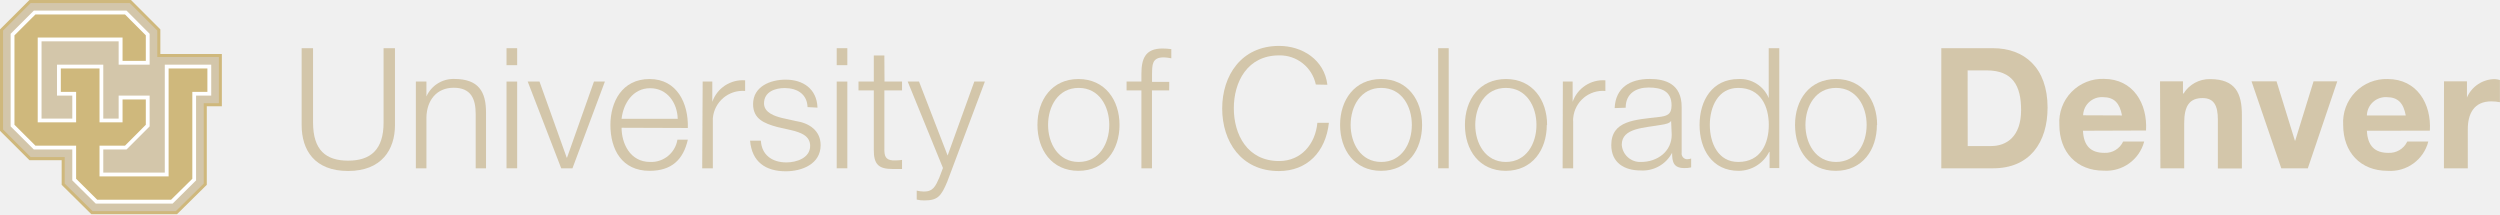
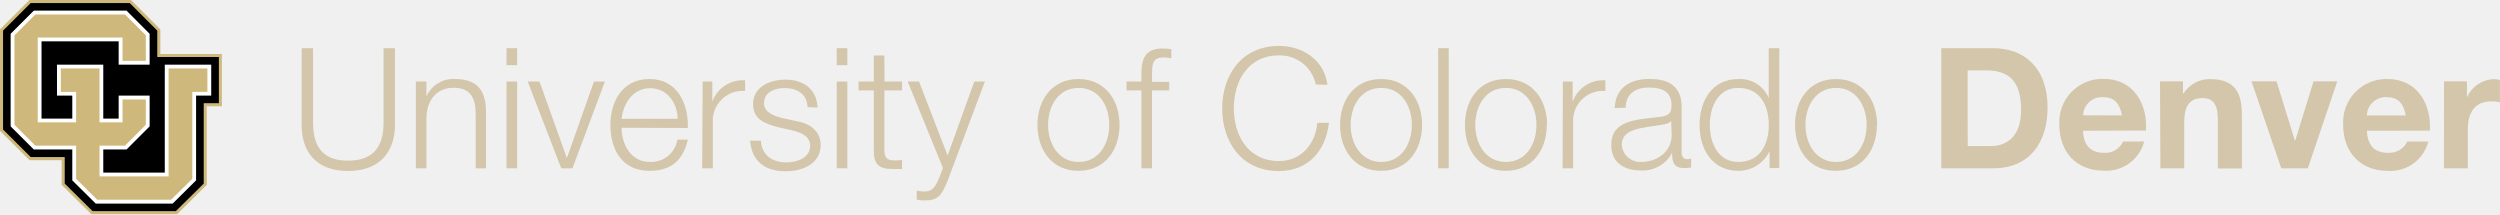
<svg xmlns="http://www.w3.org/2000/svg" fill="#D3C6AA" width="980.37" height="84" viewBox="0 0 326.79 28">
  <polygon fill="#CFB87C" points="3.85 0 0 3.84 0 17.1 3.85 20.94 8.06 20.94 8.06 24.16 11.94 28 23.14 28 27.03 24.16 27.03 13.89 29 13.89 29 7.06 20.96 7.06 20.96 3.84 17.12 0 3.85 0" />
-   <polygon points="4.01 0.4 0.4 4 0.4 16.93 4.01 20.53 8.46 20.53 8.46 24 12.1 27.6 22.98 27.6 26.63 24 26.63 13.49 28.61 13.49 28.61 7.45 20.56 7.45 20.56 4 16.96 0.4 4.01 0.4" />
+   <polygon fill="#000" points="4.01 0.4 0.4 4 0.4 16.93 4.01 20.53 8.46 20.53 8.46 24 12.1 27.6 22.98 27.6 26.63 24 26.63 13.49 28.61 13.49 28.61 7.45 20.56 7.45 20.56 4 16.96 0.4 4.01 0.4" />
  <polygon fill="#FFF" points="4.42 19.54 9.45 19.54 9.45 23.58 12.51 26.61 22.57 26.61 25.63 23.58 25.63 12.5 27.61 12.5 27.61 8.45 21.54 8.45 21.54 22.56 13.5 22.56 13.5 19.54 16.54 19.54 19.56 16.52 19.56 12.5 15.51 12.5 15.51 15.5 13.5 15.5 13.5 8.45 7.45 8.45 7.45 12.5 9.45 12.5 9.45 15.5 5.43 15.5 5.43 5.4 15.51 5.4 15.51 8.45 19.56 8.45 19.56 4.42 16.54 1.39 4.42 1.39 1.39 4.42 1.39 16.52 4.42 19.54" />
  <polygon fill="#CFB87C" points="13.01 19.04 16.34 19.04 19.06 16.31 19.06 13 16.02 13 16.02 15.99 13.01 15.99 13.01 8.95 7.95 8.95 7.95 12.01 9.95 12.01 9.95 15.99 4.93 15.99 4.93 4.91 16.02 4.91 16.02 7.96 19.06 7.96 19.06 4.62 16.34 1.89 4.63 1.89 1.89 4.62 1.89 16.31 4.63 19.04 9.95 19.04 9.95 23.37 12.71 26.11 22.36 26.11 25.14 23.37 25.14 12.01 27.11 12.01 27.11 8.95 22.04 8.95 22.04 23.06 13.01 23.06 13.01 19.04" />
  <path d="M39.43,6.3h1.49V16c0,3.66,1.71,5,4.59,5s4.64-1.38,4.63-5V6.3h1.49V16.35c0,3.2-1.74,6-6.12,6s-6.08-2.71-6.08-6Z" />
  <path d="M54.36,10.66h1.38v1.95h0a3.87,3.87,0,0,1,3.63-2.29c3.2,0,4.16,1.67,4.16,4.38V22H62.18v-7.1c0-2-.63-3.43-2.88-3.43s-3.52,1.67-3.56,3.89V22H54.36Z" />
  <path d="M66.21,10.66H67.6V22H66.21Zm0-4.36H67.6V8.52H66.21Z" />
  <polygon points="68.98 10.66 70.52 10.66 74.08 20.61 74.12 20.61 77.64 10.66 79.07 10.66 74.83 22 73.36 22 68.98 10.66" />
  <path d="M88.59,15.53c-.06-2.08-1.36-4-3.61-4s-3.51,2-3.73,4ZM81.25,16.7c0,2,1.08,4.47,3.73,4.47a3.47,3.47,0,0,0,3.57-2.91h1.36c-.59,2.58-2.09,4.07-5,4.07-3.6,0-5.12-2.77-5.12-6,0-3,1.52-6,5.12-6s5.1,3.2,5,6.4Z" />
  <path d="M91.85,10.66h1.26v2.65h0A4.2,4.2,0,0,1,97.4,10.5v1.39a3.91,3.91,0,0,0-4.22,3.56,4.17,4.17,0,0,0,0,.5V22H91.79Z" />
  <path d="M105.56,14c-.06-1.72-1.38-2.49-3-2.49-1.24,0-2.69.49-2.69,2,0,1.23,1.41,1.67,2.35,1.91l1.85.41c1.6.24,3.2,1.17,3.2,3.15,0,2.46-2.44,3.41-4.55,3.41-2.64,0-4.44-1.23-4.67-4h1.41c.1,1.88,1.49,2.84,3.34,2.84,1.3,0,3.1-.57,3.1-2.16,0-1.32-1.23-1.76-2.49-2.06l-1.77-.4c-1.81-.48-3.2-1.1-3.2-3,0-2.31,2.26-3.2,4.26-3.2,2.26,0,4.07,1.19,4.16,3.66Z" />
  <path d="M109.37,10.66h1.39V22h-1.39Zm0-4.36h1.39V8.52h-1.39Z" />
  <path d="M115.62,10.66h2.29v1.16H115.6v7.65c0,.9.13,1.43,1.12,1.5.4,0,.79,0,1.19-.07v1.19c-.41,0-.8,0-1.23,0-1.84,0-2.48-.61-2.46-2.55V11.82h-2V10.66h2V7.25h1.38Z" />
  <path d="M118.65,10.66h1.48l3.74,9.67,3.49-9.67h1.38l-4.91,13.07c-.8,1.92-1.26,2.47-3,2.47a4.12,4.12,0,0,1-1-.11V24.92a4.94,4.94,0,0,0,.94.12c1.23,0,1.52-.73,2-1.79l.49-1.29Z" />
  <path d="M137,16.33c0,2.4,1.32,4.84,4,4.84s4-2.4,4-4.84-1.32-4.84-4-4.84-4,2.4-4,4.84m9.34,0c0,3.25-1.89,6-5.37,6s-5.36-2.75-5.36-6,1.89-6,5.36-6,5.37,2.75,5.37,6" />
  <path d="M152.83,11.82h-2.25V22H149.2V11.82h-1.94V10.66h1.94v-1c0-2,.52-3.32,2.75-3.32a9,9,0,0,1,1.16.08v1.2a5.69,5.69,0,0,0-1-.12c-1.54,0-1.5,1-1.52,2.2v1h2.25Z" />
  <path d="M172,11.05a4.8,4.8,0,0,0-4.8-3.81c-4.16,0-5.92,3.48-5.92,6.91s1.76,6.9,5.92,6.9c2.9,0,4.75-2.24,5-5h1.51c-.43,3.85-2.87,6.31-6.54,6.31-4.95,0-7.41-3.89-7.41-8.18S162.25,6,167.2,6c3,0,5.91,1.78,6.31,5.08Z" />
  <path d="M176.55,16.33c0,2.4,1.32,4.84,4,4.84s4-2.4,4-4.84-1.32-4.84-4-4.84-4,2.4-4,4.84m9.34,0c0,3.25-1.88,6-5.36,6s-5.36-2.75-5.36-6,1.89-6,5.36-6,5.36,2.75,5.36,6" />
  <rect x="187.99" y="6.3" width="1.38" height="15.7" />
  <path d="M192.84,16.33c0,2.4,1.32,4.84,4,4.84s4-2.4,4-4.84-1.32-4.84-4-4.84-4,2.4-4,4.84m9.35,0c0,3.25-1.89,6-5.36,6s-5.34-2.71-5.34-6,1.89-6,5.37-6,5.37,2.75,5.37,6" />
  <path d="M204.29,10.66h1.28v2.65h0a4.2,4.2,0,0,1,4.28-2.81v1.39a3.89,3.89,0,0,0-4.21,3.56,2.79,2.79,0,0,0,0,.5V22h-1.38Z" />
  <path d="M218.44,15.8h0c-.18.33-.8.44-1.17.5-2.35.43-5.28.4-5.28,2.62a2.41,2.41,0,0,0,2.53,2.25c2.11,0,4-1.35,4-3.57Zm-7.38-1.67c.12-2.67,2-3.81,4.59-3.81,2,0,4.17.62,4.17,3.66v6a.74.74,0,0,0,.64.83h.16a1.64,1.64,0,0,0,.44-.09v1.16a3.32,3.32,0,0,1-.89.09c-1.41,0-1.6-.8-1.6-2h0a4.34,4.34,0,0,1-4.14,2.31c-2.09,0-3.81-1-3.81-3.32,0-3.2,3.11-3.3,6.1-3.65,1.14-.13,1.78-.29,1.78-1.54,0-1.87-1.34-2.33-3-2.33s-3,.8-3,2.64Z" />
  <path d="M227.21,21.17c3,0,4-2.49,4-4.84s-1-4.84-4-4.84c-2.64,0-3.71,2.49-3.71,4.84s1.07,4.84,3.71,4.84m5.37.8h-1.27V19.85h-.05a4.48,4.48,0,0,1-4,2.48c-3.44,0-5.1-2.8-5.1-6s1.66-6,5.1-6a4.05,4.05,0,0,1,3.94,2.49h0V6.3h1.38Z" />
  <path d="M236,16.33c0,2.4,1.32,4.84,4,4.84s4-2.4,4-4.84-1.32-4.84-4-4.84-4,2.4-4,4.84m9.34,0c0,3.25-1.89,6-5.37,6s-5.33-2.71-5.33-6,1.89-6,5.36-6,5.37,2.75,5.37,6" />
  <path d="M257.21,19.09h3.07c2,0,3.91-1.23,3.91-4.7,0-3.2-1.1-5.19-4.53-5.19H257.2ZM253.76,6.3h6.77c4.07,0,7.12,2.55,7.12,7.76,0,4.55-2.32,7.94-7.12,7.94h-6.77Z" />
  <path d="M277.38,15.09c-.3-1.59-1-2.39-2.49-2.39A2.45,2.45,0,0,0,272.3,15a.17.17,0,0,0,0,.07Zm-5.1,2c.08,2,1.05,2.89,2.79,2.89a2.57,2.57,0,0,0,2.46-1.48h2.75A5.12,5.12,0,0,1,275,22.31c-3.59,0-5.81-2.46-5.81-6a5.65,5.65,0,0,1,5.81-6c3.87,0,5.73,3.26,5.52,6.75Z" />
  <path d="M282.35,10.63h3v1.6h.07a4,4,0,0,1,3.47-1.89c3.33,0,4.16,1.87,4.16,4.68v7h-3.14v-6.4c0-1.87-.55-2.8-2-2.8-1.69,0-2.4,1-2.4,3.26V22h-3.11Z" />
  <polygon points="301.67 22 298.2 22 294.31 10.63 297.58 10.63 299.98 18.39 300.02 18.39 302.42 10.63 305.52 10.63 301.67 22" />
  <path d="M314.47,15.09c-.29-1.59-1-2.39-2.48-2.39a2.46,2.46,0,0,0-2.6,2.32v.07Zm-5.08,2c.09,2,1.06,2.89,2.79,2.89a2.59,2.59,0,0,0,2.49-1.48h2.75a5.11,5.11,0,0,1-5.32,3.83c-3.58,0-5.81-2.46-5.81-6a5.65,5.65,0,0,1,5.81-6c3.86,0,5.74,3.26,5.52,6.75Z" />
  <path d="M319.47,10.63h3v2.11h0a4,4,0,0,1,3.63-2.4,2.62,2.62,0,0,1,.68.12v2.9a6.07,6.07,0,0,0-1.12-.11c-2.29,0-3.08,1.64-3.08,3.65V22h-3.12Z" />
</svg>
